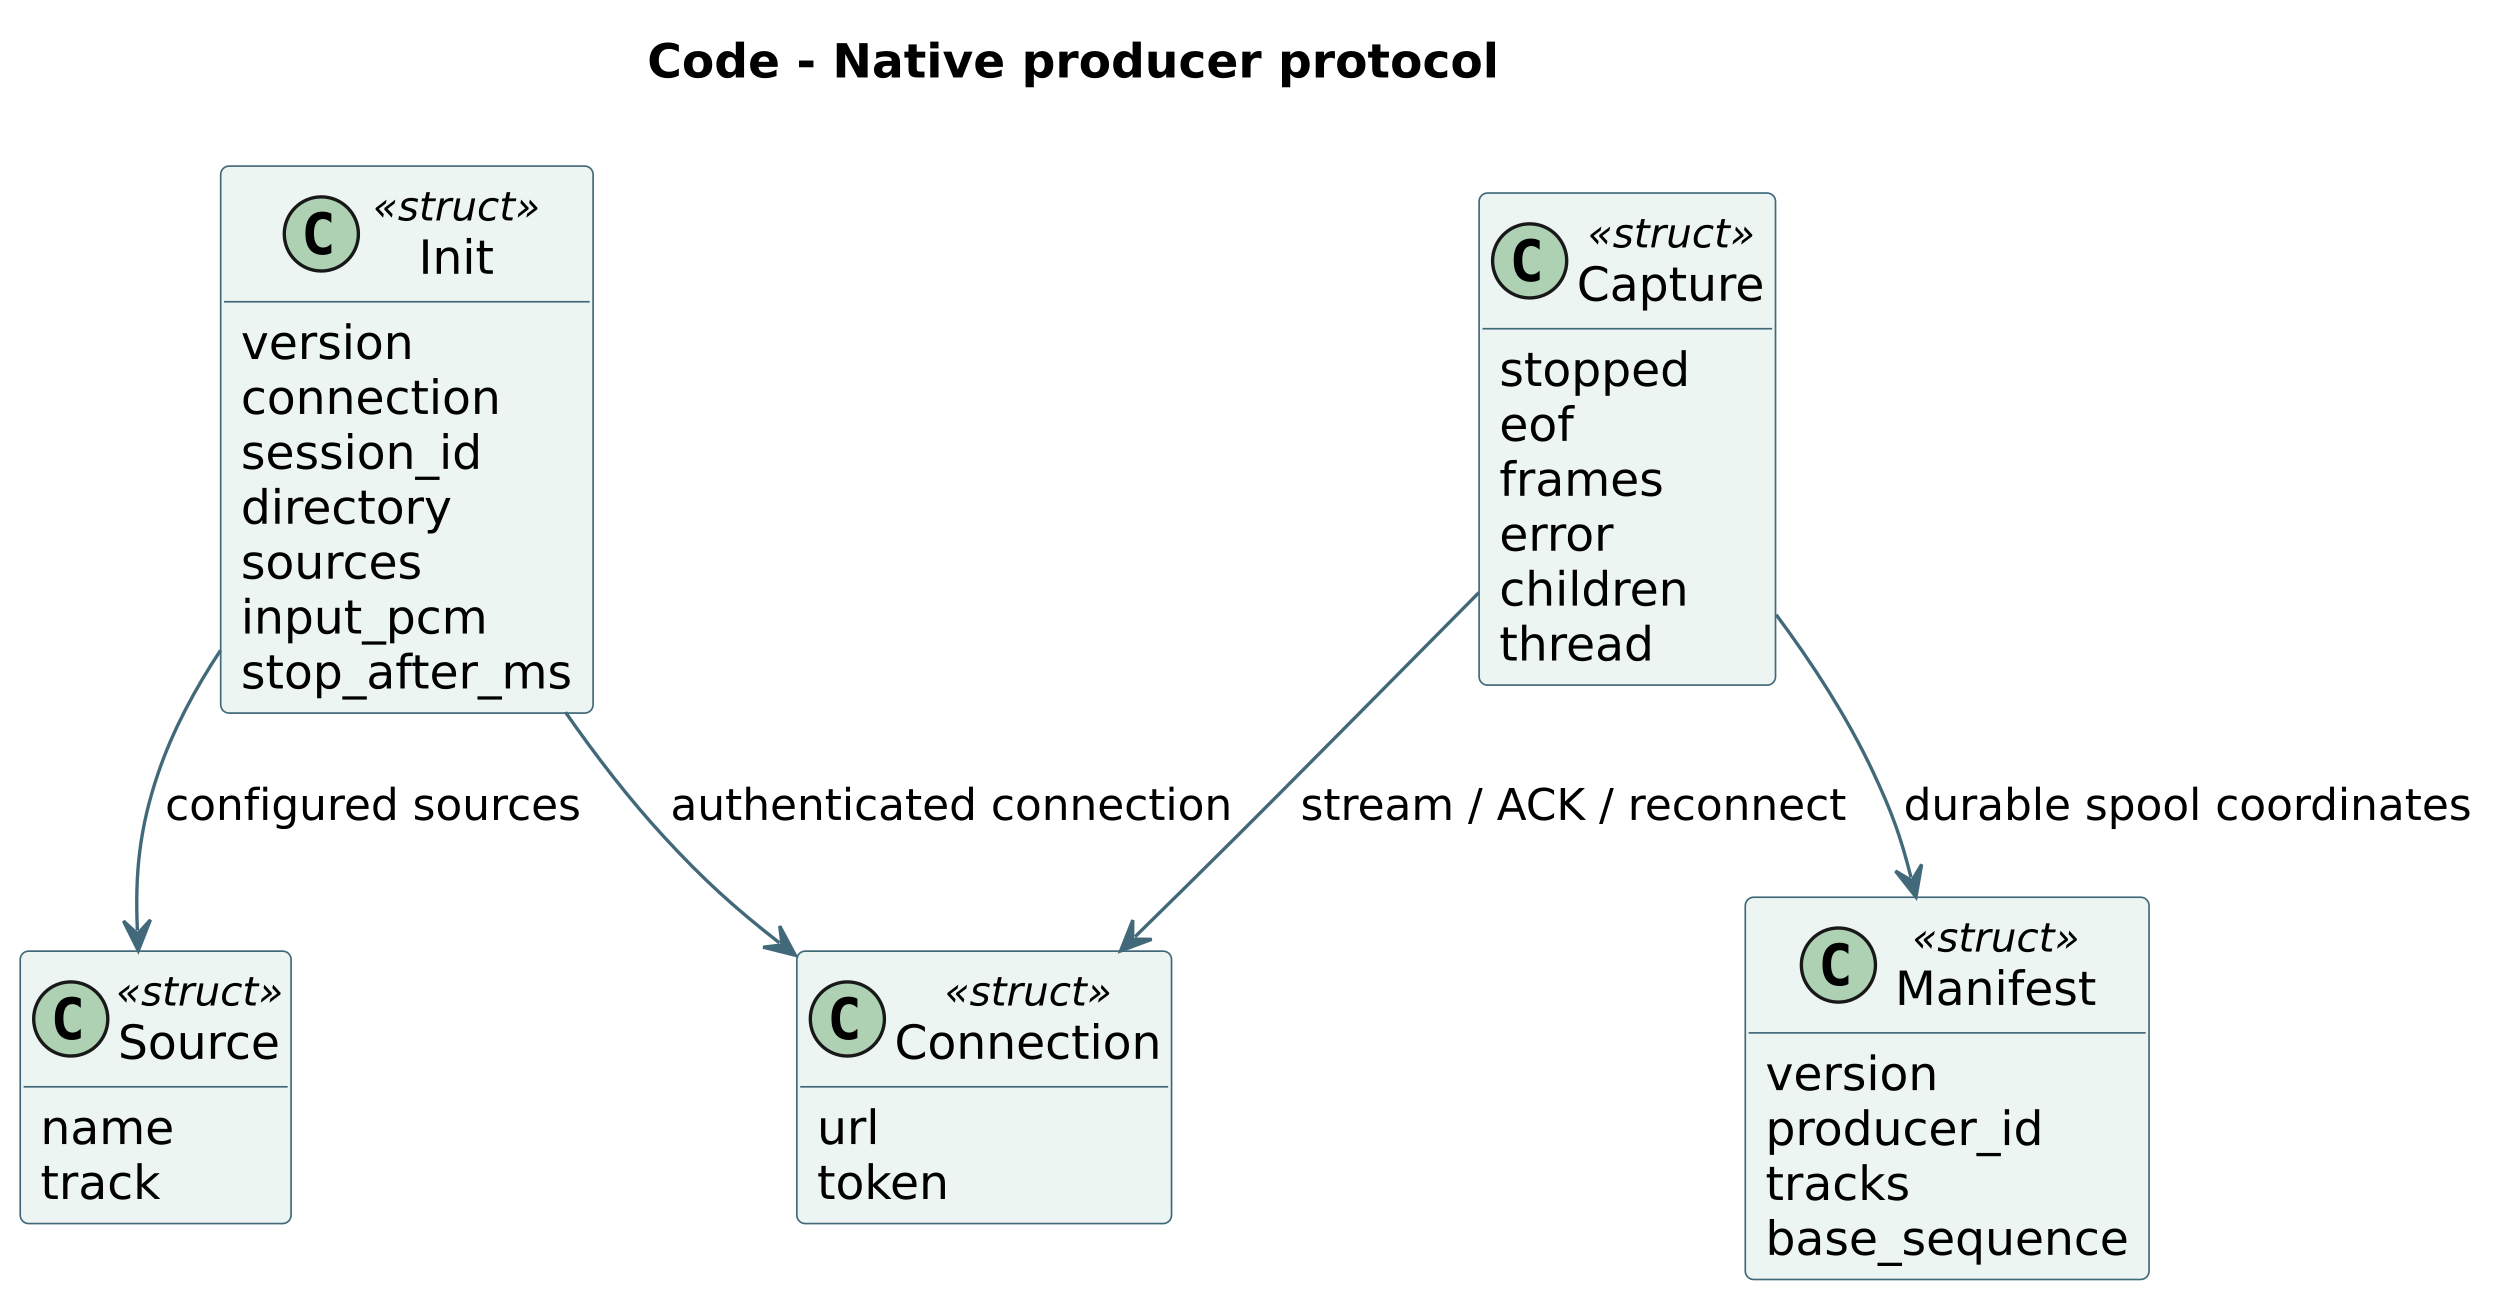
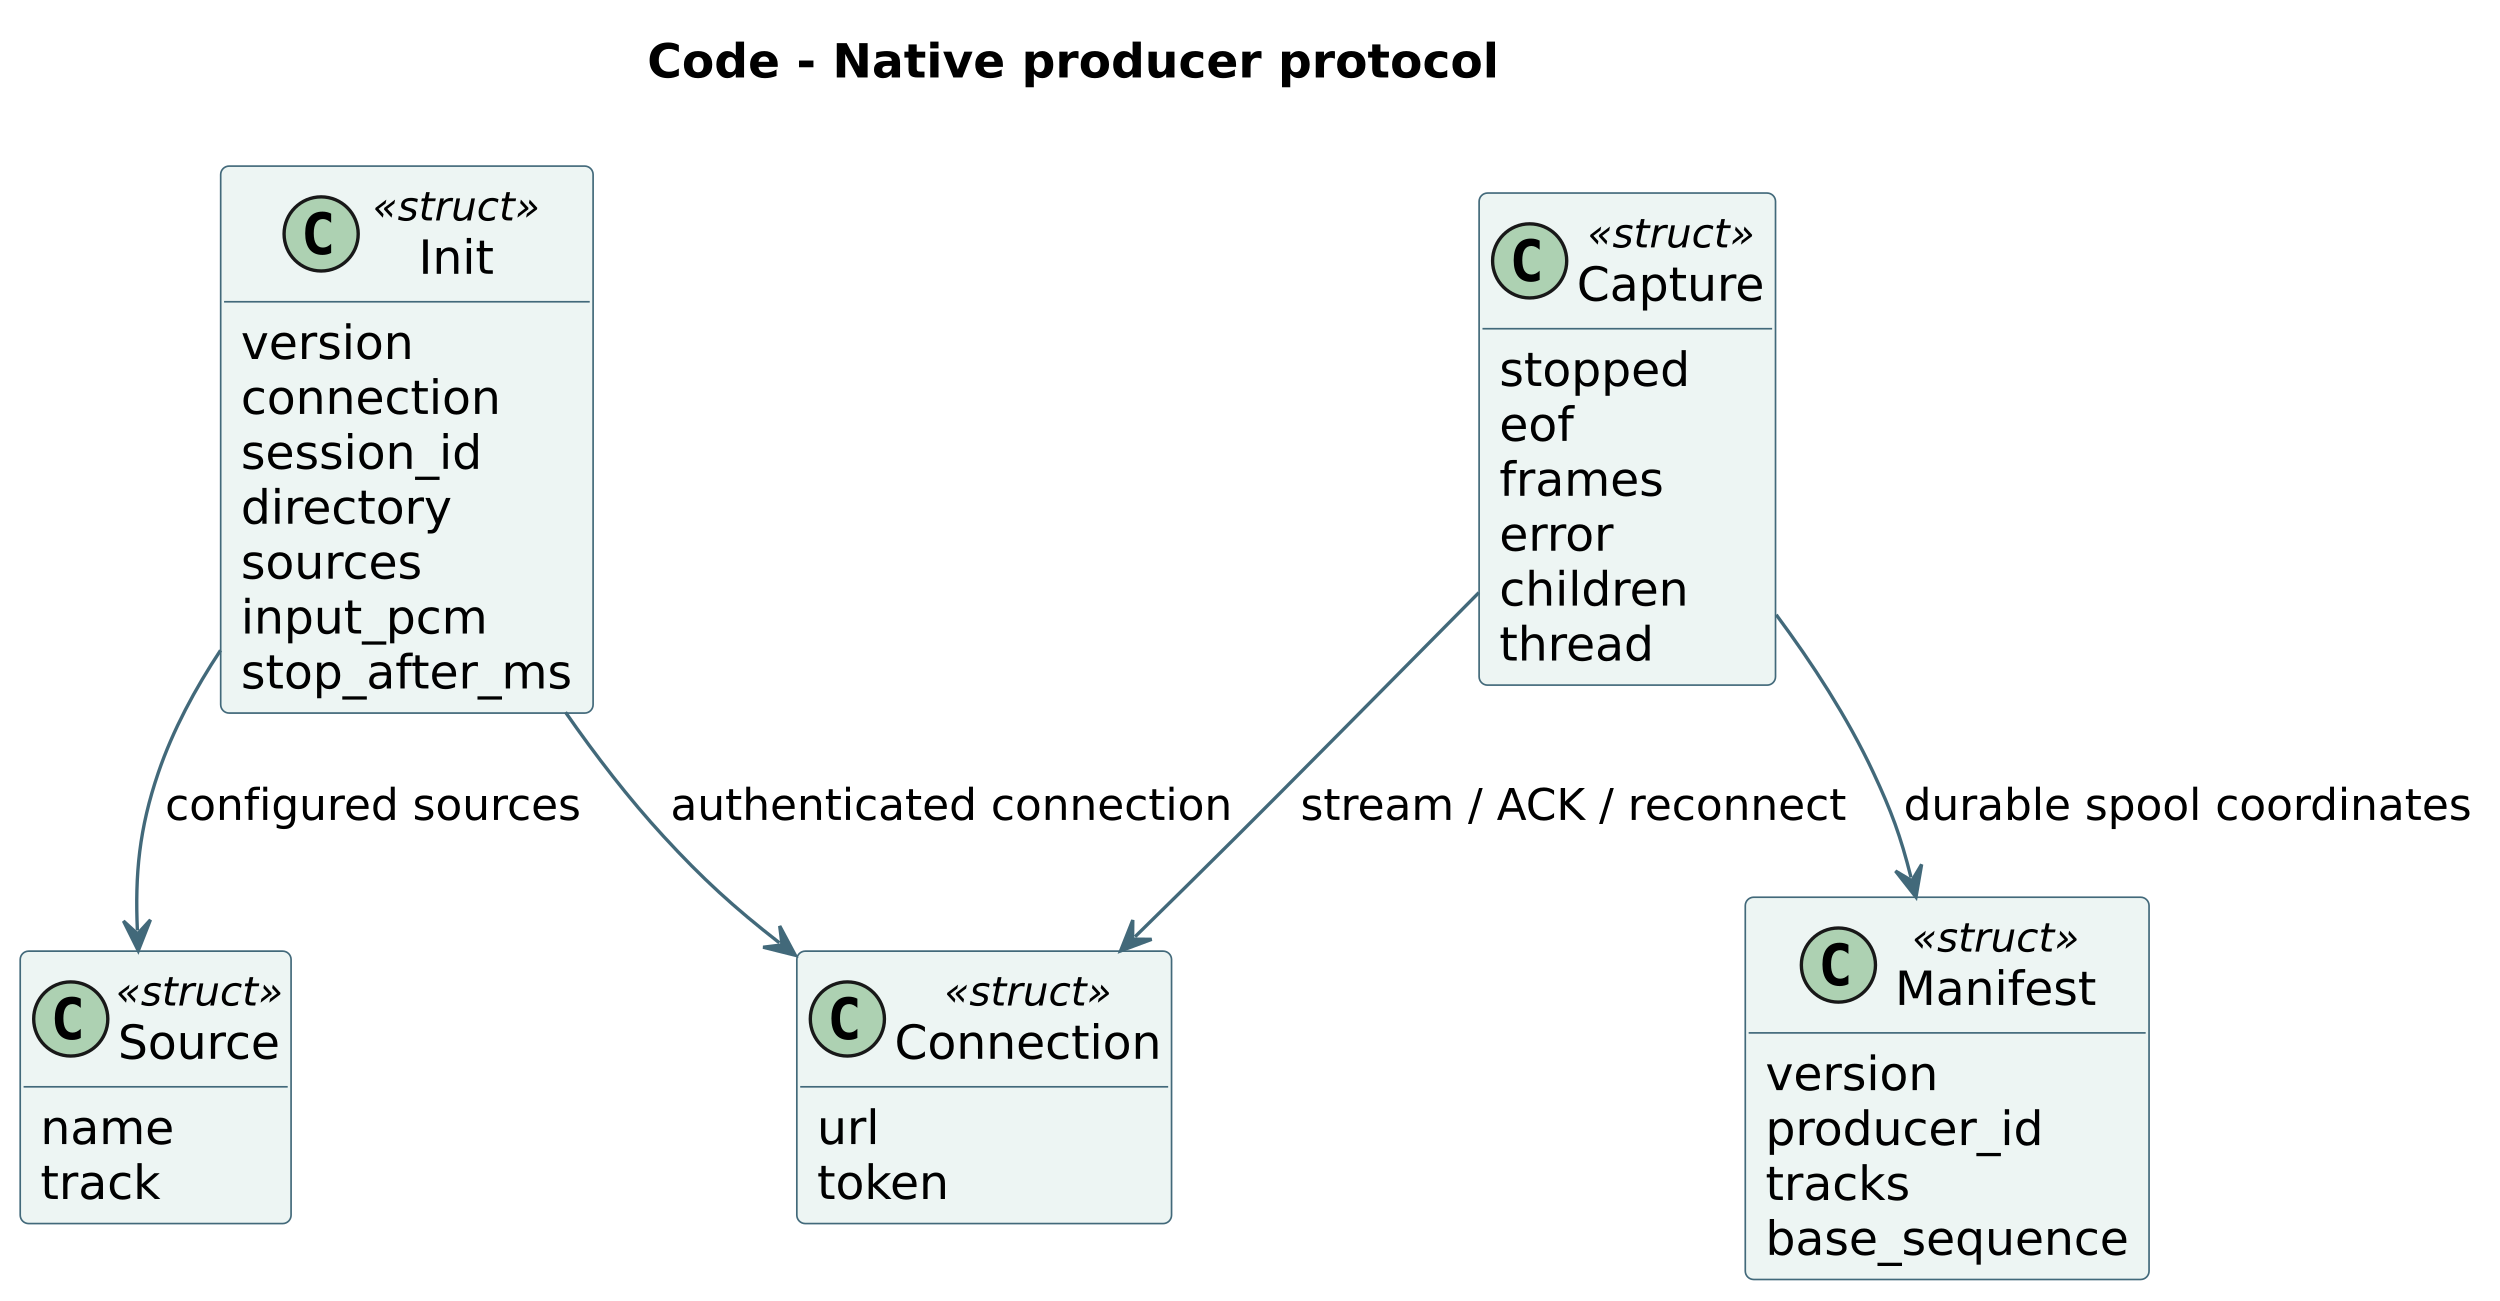
<svg xmlns="http://www.w3.org/2000/svg" xmlns:xlink="http://www.w3.org/1999/xlink" contentStyleType="text/css" data-diagram-type="CLASS" height="386px" preserveAspectRatio="none" style="width:742px;height:386px;background:#FFFFFF;" version="1.1" viewBox="0 0 742 386" width="742px" zoomAndPan="magnify">
  <defs />
  <g>
    <g class="title" data-source-line="9">
      <text fill="#000000" font-family="DejaVu Sans" font-size="14" font-weight="bold" lengthAdjust="spacing" textLength="252.793" x="192.103" y="22.995">Code - Native producer protocol</text>
    </g>
    <g class="entity" data-qualified-name="Connection" data-source-line="10" id="ent0002">
      <a href="https://github.com/JasonLn0711/project_aura/blob/main/native/aura-capture/src/main.rs#L26" target="_top" title="https://github.com/JasonLn0711/project_aura/blob/main/native/aura-capture/src/main.rs#L26" xlink:actuate="onRequest" xlink:href="https://github.com/JasonLn0711/project_aura/blob/main/native/aura-capture/src/main.rs#L26" xlink:show="new" xlink:title="https://github.com/JasonLn0711/project_aura/blob/main/native/aura-capture/src/main.rs#L26" xlink:type="simple">
        <rect fill="#EDF5F3" height="80.859" rx="2.5" ry="2.5" style="stroke:#42697A;stroke-width:0.5;" width="111.215" x="236.5" y="282.297" />
        <ellipse cx="251.5" cy="302.43" fill="#ADD1B2" rx="11" ry="11" style="stroke:#181818;stroke-width:1;" />
        <path d="M254.469,308.07 Q253.891,308.367 253.25,308.508 Q252.609,308.664 251.906,308.664 Q249.406,308.664 248.078,307.023 Q246.766,305.367 246.766,302.242 Q246.766,299.117 248.078,297.461 Q249.406,295.805 251.906,295.805 Q252.609,295.805 253.25,295.961 Q253.906,296.117 254.469,296.414 L254.469,299.133 Q253.844,298.555 253.25,298.289 Q252.656,298.008 252.031,298.008 Q250.688,298.008 250,299.086 Q249.312,300.148 249.312,302.242 Q249.312,304.336 250,305.414 Q250.688,306.477 252.031,306.477 Q252.656,306.477 253.25,306.211 Q253.844,305.93 254.469,305.352 L254.469,308.07 Z " fill="#000000" />
-         <text fill="#000000" font-family="DejaVu Sans" font-size="12" font-style="italic" lengthAdjust="spacing" textLength="49.482" x="280.366" y="298.435">«struct»</text>
+         <text fill="#000000" font-family="DejaVu Sans" font-size="12" font-style="italic" lengthAdjust="spacing" textLength="49.611" x="280.302" y="298.435">«struct»</text>
        <text fill="#000000" font-family="DejaVu Sans" font-size="14" lengthAdjust="spacing" textLength="79.215" x="265.5" y="314.261">Connection</text>
        <line style="stroke:#42697A;stroke-width:0.5;" x1="237.5" x2="346.715" y1="322.562" y2="322.562" />
        <text fill="#000000" font-family="DejaVu Sans" font-size="14" lengthAdjust="spacing" textLength="18.519" x="242.5" y="339.558">url</text>
        <text fill="#000000" font-family="DejaVu Sans" font-size="14" lengthAdjust="spacing" textLength="39.648" x="242.5" y="355.854">token</text>
      </a>
    </g>
    <g class="entity" data-qualified-name="Source" data-source-line="14" id="ent0003">
      <a href="https://github.com/JasonLn0711/project_aura/blob/main/native/aura-capture/src/main.rs#L31" target="_top" title="https://github.com/JasonLn0711/project_aura/blob/main/native/aura-capture/src/main.rs#L31" xlink:actuate="onRequest" xlink:href="https://github.com/JasonLn0711/project_aura/blob/main/native/aura-capture/src/main.rs#L31" xlink:show="new" xlink:title="https://github.com/JasonLn0711/project_aura/blob/main/native/aura-capture/src/main.rs#L31" xlink:type="simple">
        <rect fill="#EDF5F3" height="80.859" rx="2.5" ry="2.5" style="stroke:#42697A;stroke-width:0.5;" width="80.392" x="6" y="282.297" />
        <ellipse cx="21" cy="302.43" fill="#ADD1B2" rx="11" ry="11" style="stroke:#181818;stroke-width:1;" />
        <path d="M23.969,308.07 Q23.391,308.367 22.75,308.508 Q22.109,308.664 21.406,308.664 Q18.906,308.664 17.578,307.023 Q16.266,305.367 16.266,302.242 Q16.266,299.117 17.578,297.461 Q18.906,295.805 21.406,295.805 Q22.109,295.805 22.75,295.961 Q23.406,296.117 23.969,296.414 L23.969,299.133 Q23.344,298.555 22.75,298.289 Q22.156,298.008 21.531,298.008 Q20.188,298.008 19.5,299.086 Q18.812,300.148 18.812,302.242 Q18.812,304.336 19.5,305.414 Q20.188,306.477 21.531,306.477 Q22.156,306.477 22.75,306.211 Q23.344,305.93 23.969,305.352 L23.969,308.07 Z " fill="#000000" />
-         <text fill="#000000" font-family="DejaVu Sans" font-size="12" font-style="italic" lengthAdjust="spacing" textLength="49.482" x="34.455" y="298.435">«struct»</text>
+         <text fill="#000000" font-family="DejaVu Sans" font-size="12" font-style="italic" lengthAdjust="spacing" textLength="49.611" x="34.39" y="298.435">«struct»</text>
        <text fill="#000000" font-family="DejaVu Sans" font-size="14" lengthAdjust="spacing" textLength="48.392" x="35" y="314.261">Source</text>
        <line style="stroke:#42697A;stroke-width:0.5;" x1="7" x2="85.392" y1="322.562" y2="322.562" />
        <text fill="#000000" font-family="DejaVu Sans" font-size="14" lengthAdjust="spacing" textLength="39.703" x="12" y="339.558">name</text>
        <text fill="#000000" font-family="DejaVu Sans" font-size="14" lengthAdjust="spacing" textLength="35.629" x="12" y="355.854">track</text>
      </a>
    </g>
    <g class="entity" data-qualified-name="Init" data-source-line="18" id="ent0004">
      <a href="https://github.com/JasonLn0711/project_aura/blob/main/native/aura-capture/src/main.rs#L36" target="_top" title="https://github.com/JasonLn0711/project_aura/blob/main/native/aura-capture/src/main.rs#L36" xlink:actuate="onRequest" xlink:href="https://github.com/JasonLn0711/project_aura/blob/main/native/aura-capture/src/main.rs#L36" xlink:show="new" xlink:title="https://github.com/JasonLn0711/project_aura/blob/main/native/aura-capture/src/main.rs#L36" xlink:type="simple">
        <rect fill="#EDF5F3" height="162.344" rx="2.5" ry="2.5" style="stroke:#42697A;stroke-width:0.5;" width="110.533" x="65.5" y="49.297" />
-         <ellipse cx="95.373" cy="69.43" fill="#ADD1B2" rx="11" ry="11" style="stroke:#181818;stroke-width:1;" />
-         <path d="M98.342,75.07 Q97.763,75.367 97.123,75.508 Q96.482,75.664 95.779,75.664 Q93.279,75.664 91.951,74.023 Q90.638,72.367 90.638,69.242 Q90.638,66.117 91.951,64.461 Q93.279,62.805 95.779,62.805 Q96.482,62.805 97.123,62.961 Q97.779,63.117 98.342,63.414 L98.342,66.133 Q97.717,65.555 97.123,65.289 Q96.529,65.008 95.904,65.008 Q94.56,65.008 93.873,66.086 Q93.185,67.148 93.185,69.242 Q93.185,71.336 93.873,72.414 Q94.56,73.477 95.904,73.477 Q96.529,73.477 97.123,73.211 Q97.717,72.93 98.342,72.352 L98.342,75.07 Z " fill="#000000" />
-         <text fill="#000000" font-family="DejaVu Sans" font-size="12" font-style="italic" lengthAdjust="spacing" textLength="49.482" x="110.678" y="65.436">«struct»</text>
-         <text fill="#000000" font-family="DejaVu Sans" font-size="14" lengthAdjust="spacing" textLength="22.381" x="124.229" y="81.261">Init</text>
+         <ellipse cx="95.315" cy="69.43" fill="#ADD1B2" rx="11" ry="11" style="stroke:#181818;stroke-width:1;" />
+         <path d="M98.284,75.07 Q97.706,75.367 97.065,75.508 Q96.424,75.664 95.721,75.664 Q93.221,75.664 91.893,74.023 Q90.581,72.367 90.581,69.242 Q90.581,66.117 91.893,64.461 Q93.221,62.805 95.721,62.805 Q96.424,62.805 97.065,62.961 Q97.721,63.117 98.284,63.414 L98.284,66.133 Q97.659,65.555 97.065,65.289 Q96.471,65.008 95.846,65.008 Q94.502,65.008 93.815,66.086 Q93.127,67.148 93.127,69.242 Q93.127,71.336 93.815,72.414 Q94.502,73.477 95.846,73.477 Q96.471,73.477 97.065,73.211 Q97.659,72.93 98.284,72.352 L98.284,75.07 Z " fill="#000000" />
+         <text fill="#000000" font-family="DejaVu Sans" font-size="12" font-style="italic" lengthAdjust="spacing" textLength="49.611" x="110.607" y="65.436">«struct»</text>
+         <text fill="#000000" font-family="DejaVu Sans" font-size="14" lengthAdjust="spacing" textLength="22.381" x="124.222" y="81.261">Init</text>
        <line style="stroke:#42697A;stroke-width:0.5;" x1="66.5" x2="175.033" y1="89.562" y2="89.562" />
        <text fill="#000000" font-family="DejaVu Sans" font-size="14" lengthAdjust="spacing" textLength="51.276" x="71.5" y="106.558">version</text>
        <text fill="#000000" font-family="DejaVu Sans" font-size="14" lengthAdjust="spacing" textLength="77.137" x="71.5" y="122.855">connection</text>
        <text fill="#000000" font-family="DejaVu Sans" font-size="14" lengthAdjust="spacing" textLength="71.6" x="71.5" y="139.151">session_id</text>
        <text fill="#000000" font-family="DejaVu Sans" font-size="14" lengthAdjust="spacing" textLength="62.938" x="71.5" y="155.448">directory</text>
        <text fill="#000000" font-family="DejaVu Sans" font-size="14" lengthAdjust="spacing" textLength="54.093" x="71.5" y="171.745">sources</text>
        <text fill="#000000" font-family="DejaVu Sans" font-size="14" lengthAdjust="spacing" textLength="73.233" x="71.5" y="188.042">input_pcm</text>
        <text fill="#000000" font-family="DejaVu Sans" font-size="14" lengthAdjust="spacing" textLength="98.533" x="71.5" y="204.339">stop_after_ms</text>
      </a>
    </g>
    <g class="entity" data-qualified-name="Manifest" data-source-line="27" id="ent0005">
      <a href="https://github.com/JasonLn0711/project_aura/blob/main/native/aura-capture/src/main.rs#L48" target="_top" title="https://github.com/JasonLn0711/project_aura/blob/main/native/aura-capture/src/main.rs#L48" xlink:actuate="onRequest" xlink:href="https://github.com/JasonLn0711/project_aura/blob/main/native/aura-capture/src/main.rs#L48" xlink:show="new" xlink:title="https://github.com/JasonLn0711/project_aura/blob/main/native/aura-capture/src/main.rs#L48" xlink:type="simple">
        <rect fill="#EDF5F3" height="113.453" rx="2.5" ry="2.5" style="stroke:#42697A;stroke-width:0.5;" width="119.837" x="518" y="266.297" />
        <ellipse cx="545.641" cy="286.43" fill="#ADD1B2" rx="11" ry="11" style="stroke:#181818;stroke-width:1;" />
        <path d="M548.61,292.07 Q548.032,292.367 547.391,292.508 Q546.75,292.664 546.047,292.664 Q543.547,292.664 542.219,291.023 Q540.907,289.367 540.907,286.242 Q540.907,283.117 542.219,281.461 Q543.547,279.805 546.047,279.805 Q546.75,279.805 547.391,279.961 Q548.047,280.117 548.61,280.414 L548.61,283.133 Q547.985,282.555 547.391,282.289 Q546.797,282.008 546.172,282.008 Q544.828,282.008 544.141,283.086 Q543.453,284.148 543.453,286.242 Q543.453,288.336 544.141,289.414 Q544.828,290.477 546.172,290.477 Q546.797,290.477 547.391,290.211 Q547.985,289.93 548.61,289.352 L548.61,292.07 Z " fill="#000000" />
-         <text fill="#000000" font-family="DejaVu Sans" font-size="12" font-style="italic" lengthAdjust="spacing" textLength="49.482" x="567.582" y="282.435">«struct»</text>
+         <text fill="#000000" font-family="DejaVu Sans" font-size="12" font-style="italic" lengthAdjust="spacing" textLength="49.611" x="567.517" y="282.435">«struct»</text>
        <text fill="#000000" font-family="DejaVu Sans" font-size="14" lengthAdjust="spacing" textLength="59.746" x="562.45" y="298.261">Manifest</text>
        <line style="stroke:#42697A;stroke-width:0.5;" x1="519" x2="636.837" y1="306.562" y2="306.562" />
        <text fill="#000000" font-family="DejaVu Sans" font-size="14" lengthAdjust="spacing" textLength="51.276" x="524" y="323.558">version</text>
        <text fill="#000000" font-family="DejaVu Sans" font-size="14" lengthAdjust="spacing" textLength="82.811" x="524" y="339.854">producer_id</text>
        <text fill="#000000" font-family="DejaVu Sans" font-size="14" lengthAdjust="spacing" textLength="42.923" x="524" y="356.151">tracks</text>
        <text fill="#000000" font-family="DejaVu Sans" font-size="14" lengthAdjust="spacing" textLength="107.837" x="524" y="372.448">base_sequence</text>
      </a>
    </g>
    <g class="entity" data-qualified-name="Capture" data-source-line="33" id="ent0006">
      <a href="https://github.com/JasonLn0711/project_aura/blob/main/native/aura-capture/src/main.rs#L54" target="_top" title="https://github.com/JasonLn0711/project_aura/blob/main/native/aura-capture/src/main.rs#L54" xlink:actuate="onRequest" xlink:href="https://github.com/JasonLn0711/project_aura/blob/main/native/aura-capture/src/main.rs#L54" xlink:show="new" xlink:title="https://github.com/JasonLn0711/project_aura/blob/main/native/aura-capture/src/main.rs#L54" xlink:type="simple">
        <rect fill="#EDF5F3" height="146.047" rx="2.5" ry="2.5" style="stroke:#42697A;stroke-width:0.5;" width="87.973" x="439" y="57.297" />
        <ellipse cx="454" cy="77.43" fill="#ADD1B2" rx="11" ry="11" style="stroke:#181818;stroke-width:1;" />
        <path d="M456.969,83.07 Q456.391,83.367 455.75,83.508 Q455.109,83.664 454.406,83.664 Q451.906,83.664 450.578,82.023 Q449.266,80.367 449.266,77.242 Q449.266,74.117 450.578,72.461 Q451.906,70.805 454.406,70.805 Q455.109,70.805 455.75,70.961 Q456.406,71.117 456.969,71.414 L456.969,74.133 Q456.344,73.555 455.75,73.289 Q455.156,73.008 454.531,73.008 Q453.188,73.008 452.5,74.086 Q451.812,75.148 451.812,77.242 Q451.812,79.336 452.5,80.414 Q453.188,81.477 454.531,81.477 Q455.156,81.477 455.75,81.211 Q456.344,80.93 456.969,80.352 L456.969,83.07 Z " fill="#000000" />
-         <text fill="#000000" font-family="DejaVu Sans" font-size="12" font-style="italic" lengthAdjust="spacing" textLength="49.482" x="471.245" y="73.436">«struct»</text>
+         <text fill="#000000" font-family="DejaVu Sans" font-size="12" font-style="italic" lengthAdjust="spacing" textLength="49.611" x="471.181" y="73.436">«struct»</text>
        <text fill="#000000" font-family="DejaVu Sans" font-size="14" lengthAdjust="spacing" textLength="55.973" x="468" y="89.261">Capture</text>
        <line style="stroke:#42697A;stroke-width:0.5;" x1="440" x2="525.973" y1="97.562" y2="97.562" />
        <text fill="#000000" font-family="DejaVu Sans" font-size="14" lengthAdjust="spacing" textLength="56.622" x="445" y="114.558">stopped</text>
        <text fill="#000000" font-family="DejaVu Sans" font-size="14" lengthAdjust="spacing" textLength="22.107" x="445" y="130.855">eof</text>
        <text fill="#000000" font-family="DejaVu Sans" font-size="14" lengthAdjust="spacing" textLength="48.809" x="445" y="147.151">frames</text>
        <text fill="#000000" font-family="DejaVu Sans" font-size="14" lengthAdjust="spacing" textLength="34.446" x="445" y="163.448">error</text>
        <text fill="#000000" font-family="DejaVu Sans" font-size="14" lengthAdjust="spacing" textLength="56.478" x="445" y="179.745">children</text>
        <text fill="#000000" font-family="DejaVu Sans" font-size="14" lengthAdjust="spacing" textLength="46.197" x="445" y="196.042">thread</text>
      </a>
    </g>
    <g class="link" data-entity-1="ent0004" data-entity-2="ent0002" data-link-type="dependency" id="lnk7">
      <polygon fill="#42697A" points="236.05,283.523,231.417,274.831,232.109,280.446,226.494,281.137,236.05,283.523" style="stroke:#42697A;stroke-width:1;" />
      <path d="M167.832,211.386 C176.812,224.285 186.663,237.071 197,248.297 C208.583,260.876 217.763,269.245 231.321,279.83" fill="none" style="stroke:#42697A;stroke-width:1;" />
      <text fill="#000000" font-family="DejaVu Sans" font-size="13" lengthAdjust="spacing" textLength="166.708" x="199" y="243.364">authenticated connection</text>
    </g>
    <g class="link" data-entity-1="ent0004" data-entity-2="ent0003" data-link-type="dependency" id="lnk8">
      <polygon fill="#42697A" points="41.039,282.17,44.643,273.004,40.821,277.175,36.65,273.353,41.039,282.17" style="stroke:#42697A;stroke-width:1;" />
      <path d="M65.453,193.01 C57.915,204.391 51.303,216.686 47,229.297 C41.296,246.017 40.047,259.452 40.777,276.176" fill="none" style="stroke:#42697A;stroke-width:1;" />
      <text fill="#000000" font-family="DejaVu Sans" font-size="13" lengthAdjust="spacing" textLength="123.976" x="49" y="243.364">configured sources</text>
    </g>
    <g class="link" data-entity-1="ent0006" data-entity-2="ent0005" data-link-type="dependency" id="lnk9">
      <polygon fill="#42697A" points="568.661,266.26,570.338,256.555,567.438,261.412,562.581,258.512,568.661,266.26" style="stroke:#42697A;stroke-width:1;" />
      <path d="M527.178,182.444 C537.884,196.856 548.415,213.054 556,229.297 C561.378,240.814 564.043,247.953 567.194,260.442" fill="none" style="stroke:#42697A;stroke-width:1;" />
      <text fill="#000000" font-family="DejaVu Sans" font-size="13" lengthAdjust="spacing" textLength="168.81" x="565" y="243.364">durable spool coordinates</text>
    </g>
    <g class="link" data-entity-1="ent0006" data-entity-2="ent0002" data-link-type="dependency" id="lnk10">
      <polygon fill="#42697A" points="332.585,282.232,341.813,278.79,336.156,278.733,336.214,273.076,332.585,282.232" style="stroke:#42697A;stroke-width:1;" />
      <path d="M438.93,175.879 C412.202,202.892 380.692,234.684 367,248.297 C355.881,259.351 348.054,267.074 336.871,278.033" fill="none" style="stroke:#42697A;stroke-width:1;" />
      <text fill="#000000" font-family="DejaVu Sans" font-size="13" lengthAdjust="spacing" textLength="162.792" x="386" y="243.364">stream / ACK / reconnect</text>
    </g>
  </g>
</svg>
